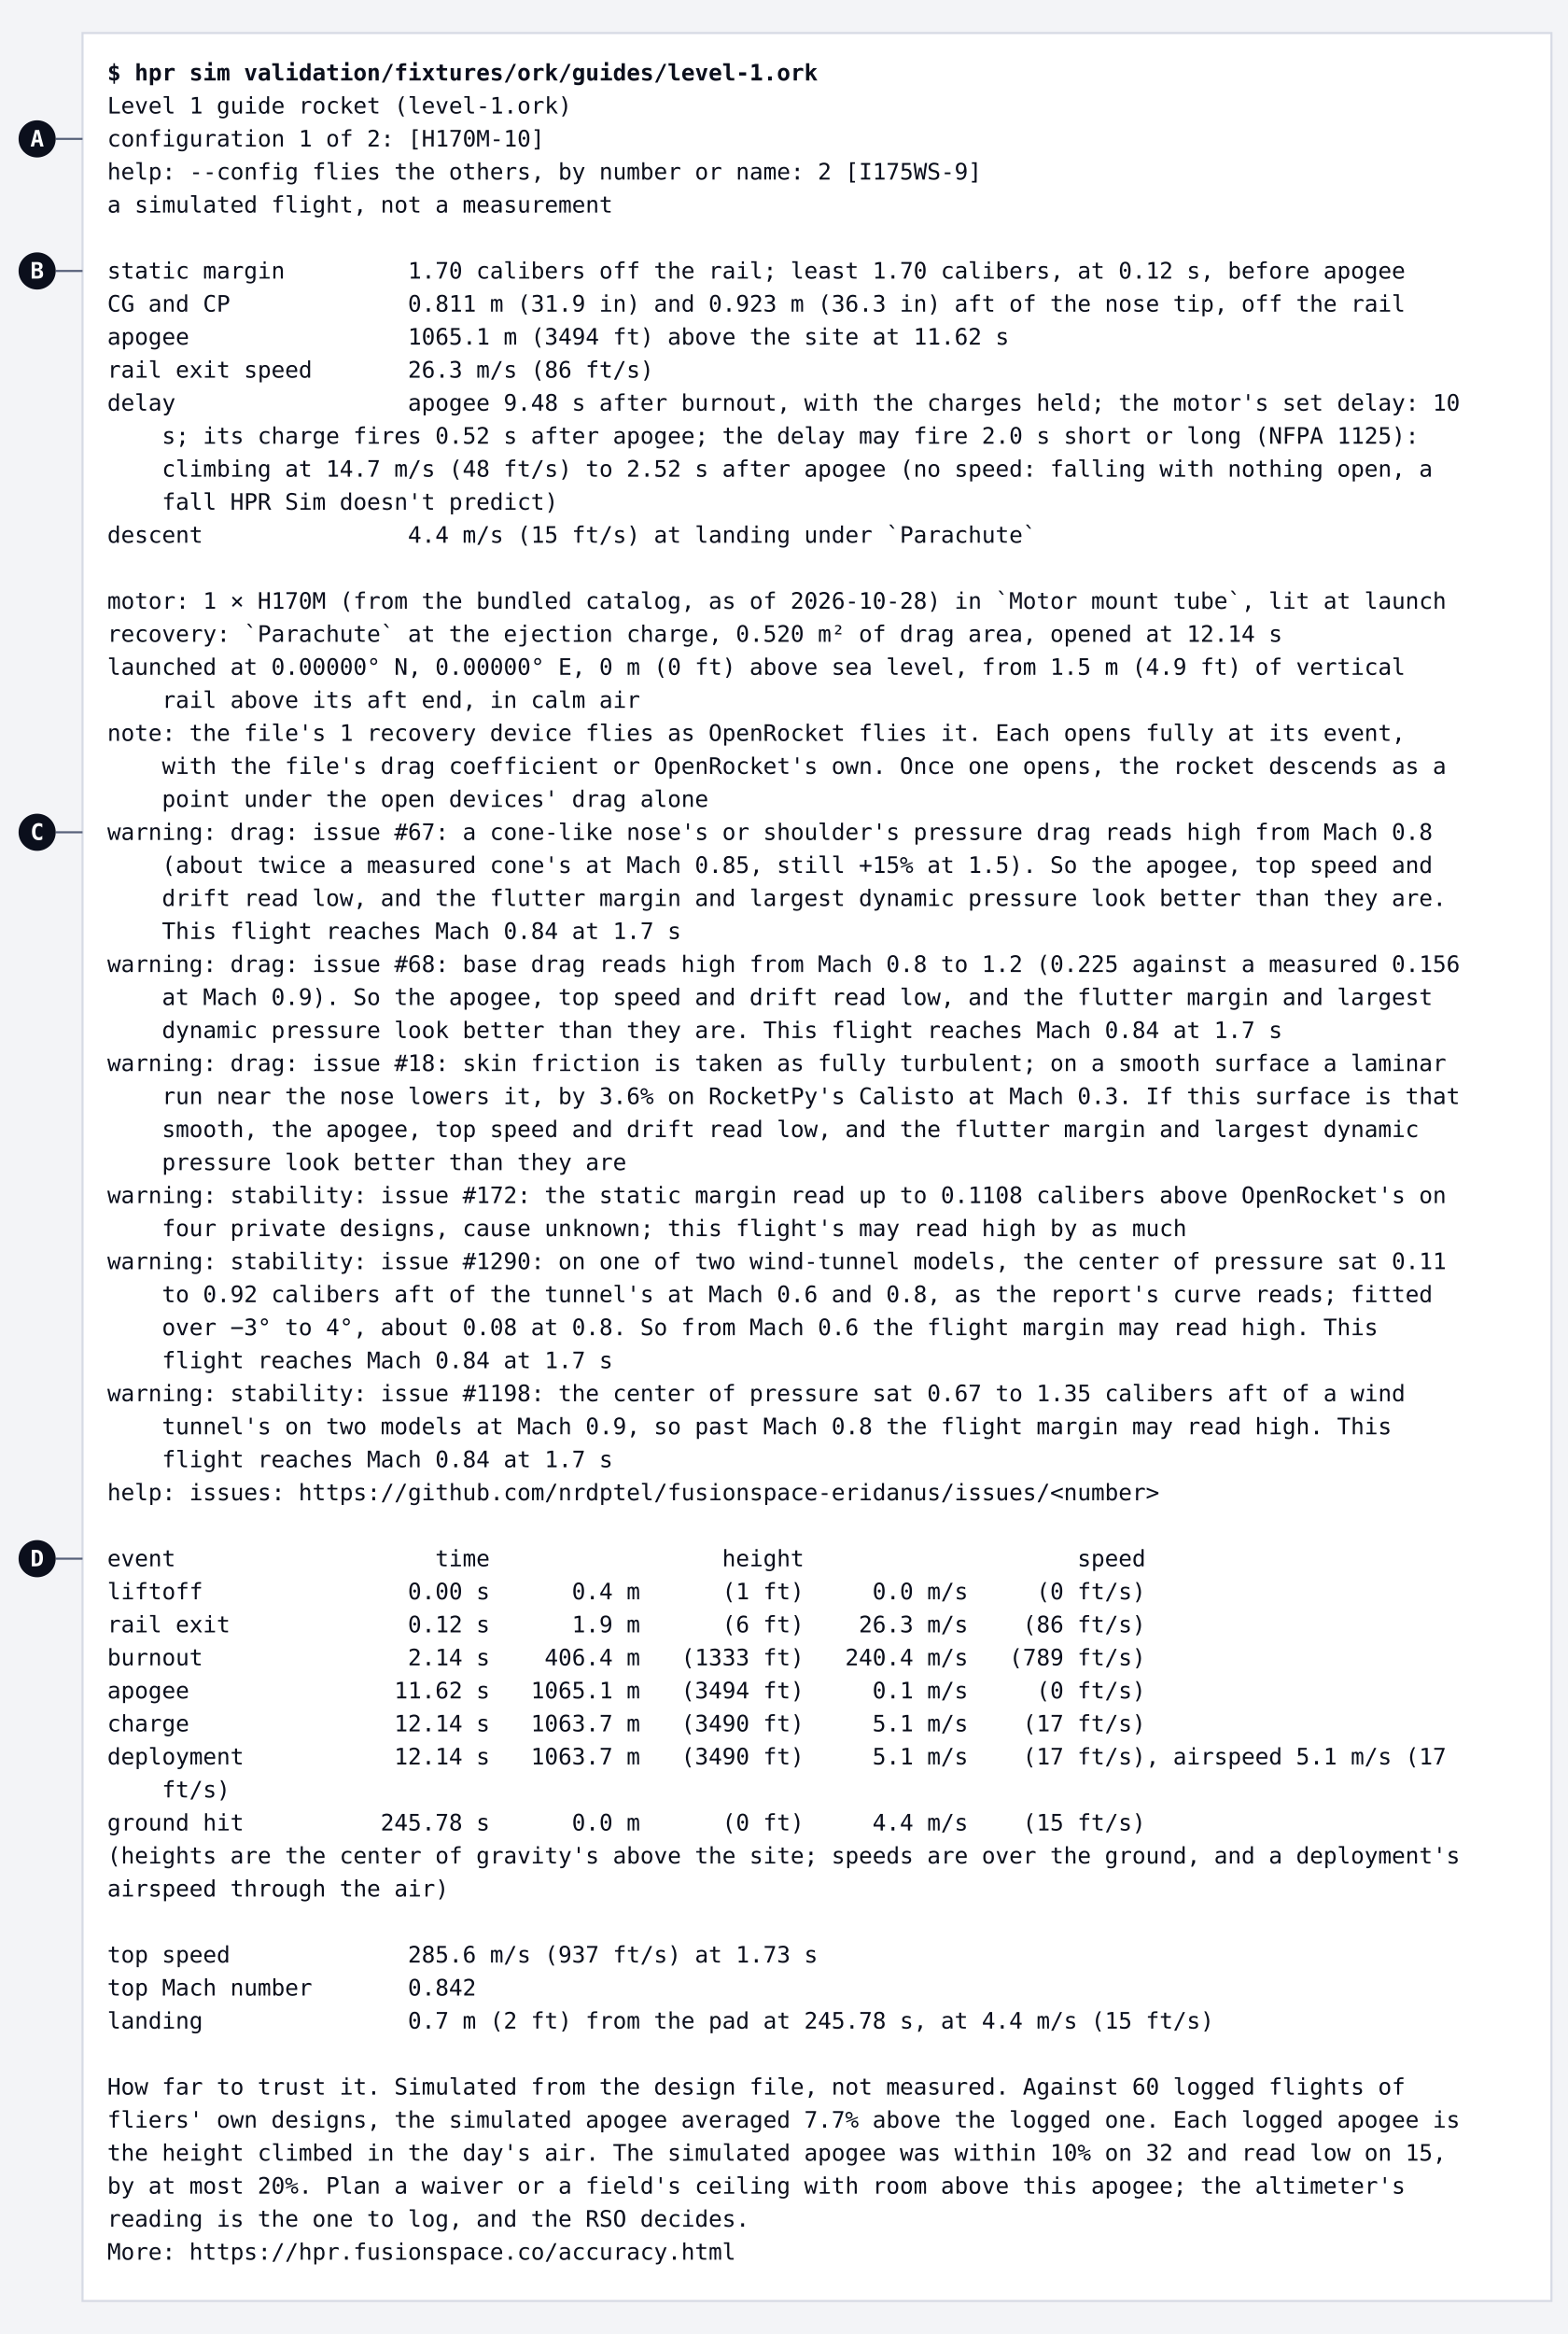
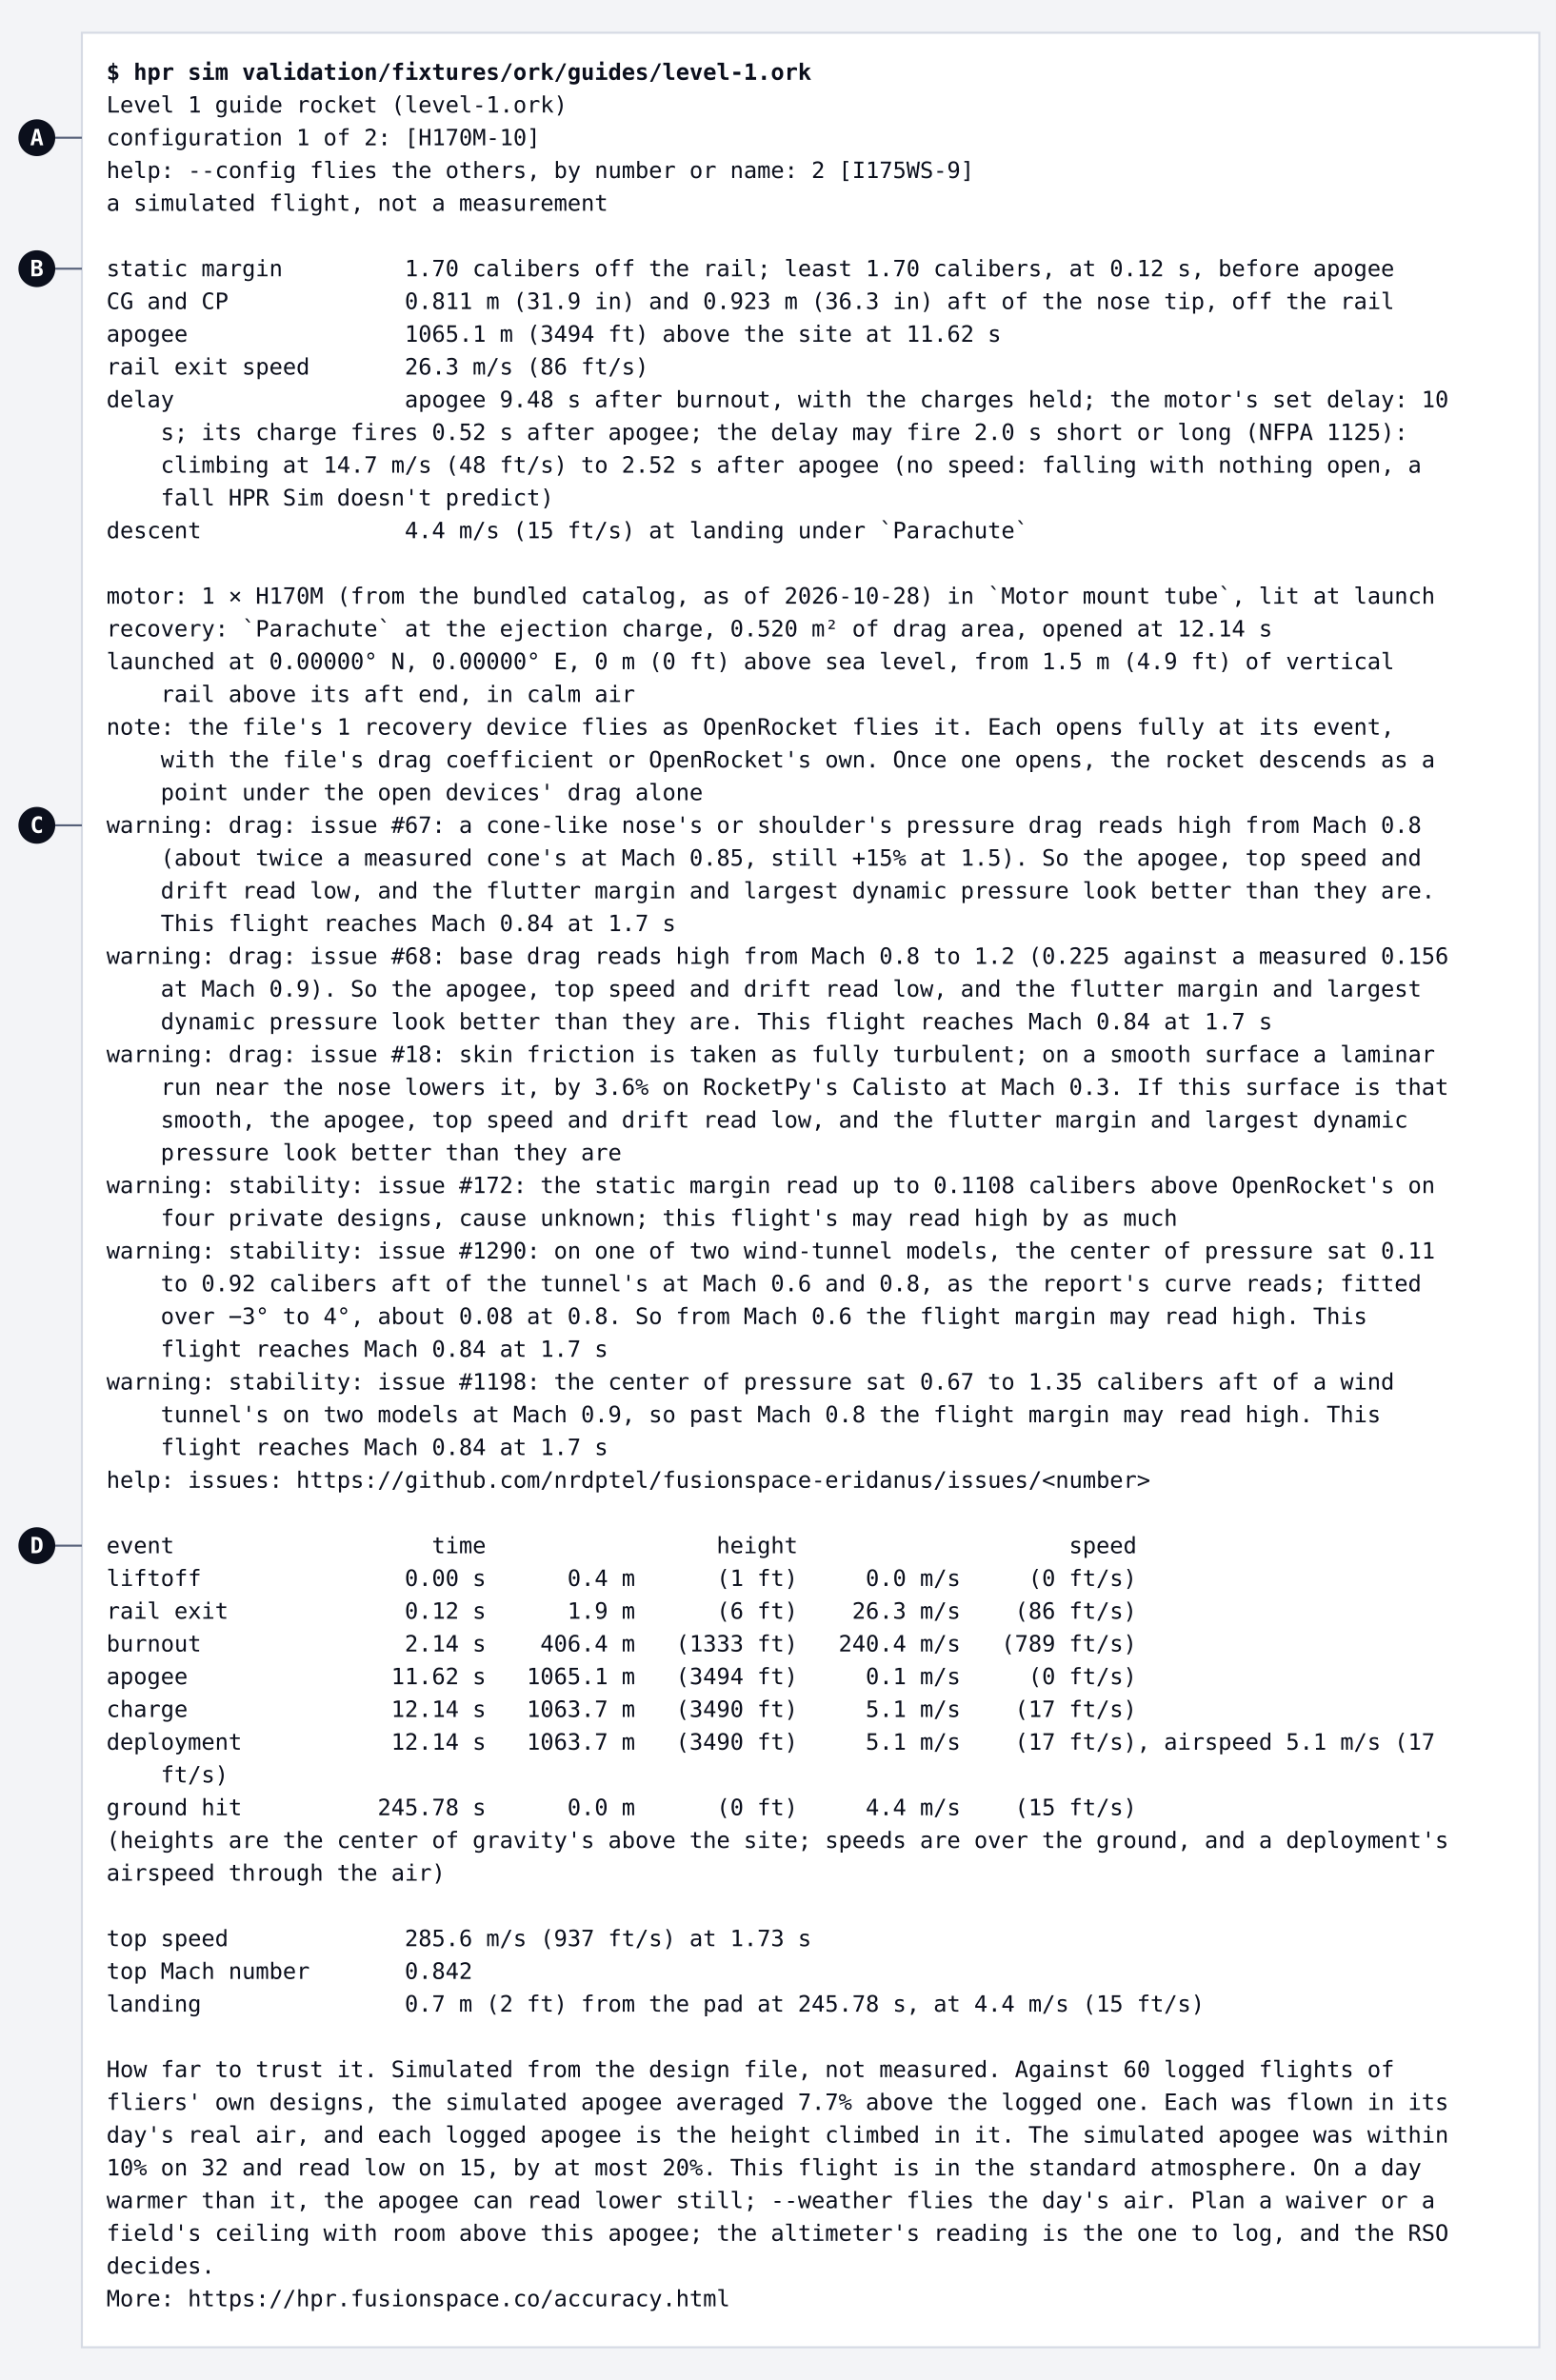
- <svg xmlns="http://www.w3.org/2000/svg" width="760" height="1131" viewBox="0 0 760 1131" font-family="'Cascadia Mono', ui-monospace, Menlo, Consolas, monospace" font-size="11" role="img" aria-labelledby="title" aria-describedby="desc">
-   <rect width="760" height="1131" fill="#F3F4F7" />
-   <rect x="40" y="16" width="712" height="1099" fill="#FFFFFF" stroke="#D6DAE4" stroke-width="1" />
+ <svg xmlns="http://www.w3.org/2000/svg" width="760" height="1163" viewBox="0 0 760 1163" font-family="'Cascadia Mono', ui-monospace, Menlo, Consolas, monospace" font-size="11" role="img" aria-labelledby="title" aria-describedby="desc">
+   <rect width="760" height="1163" fill="#F3F4F7" />
+   <rect x="40" y="16" width="712" height="1131" fill="#FFFFFF" stroke="#D6DAE4" stroke-width="1" />
  <text x="52" y="39" xml:space="preserve" font-weight="600" fill="#0B0F1C">$ hpr sim validation/fixtures/ork/guides/level-1.ork</text>
  <text x="52" y="55" xml:space="preserve" fill="#0B0F1C">Level 1 guide rocket (level-1.ork)</text>
  <text x="52" y="71" xml:space="preserve" fill="#0B0F1C">configuration 1 of 2: [H170M-10]</text>
  <text x="52" y="87" xml:space="preserve" fill="#0B0F1C">help: --config flies the others, by number or name: 2 [I175WS-9]</text>
  <text x="52" y="103" xml:space="preserve" fill="#0B0F1C">a simulated flight, not a measurement</text>
  <text x="52" y="135" xml:space="preserve" fill="#0B0F1C">static margin         1.70 calibers off the rail; least 1.70 calibers, at 0.12 s, before apogee</text>
  <text x="52" y="151" xml:space="preserve" fill="#0B0F1C">CG and CP             0.811 m (31.9 in) and 0.923 m (36.3 in) aft of the nose tip, off the rail</text>
  <text x="52" y="167" xml:space="preserve" fill="#0B0F1C">apogee                1065.1 m (3494 ft) above the site at 11.62 s</text>
  <text x="52" y="183" xml:space="preserve" fill="#0B0F1C">rail exit speed       26.3 m/s (86 ft/s)</text>
  <text x="52" y="199" xml:space="preserve" fill="#0B0F1C">delay                 apogee 9.48 s after burnout, with the charges held; the motor's set delay: 10</text>
  <text x="52" y="215" xml:space="preserve" fill="#0B0F1C">    s; its charge fires 0.52 s after apogee; the delay may fire 2.0 s short or long (NFPA 1125):</text>
  <text x="52" y="231" xml:space="preserve" fill="#0B0F1C">    climbing at 14.7 m/s (48 ft/s) to 2.52 s after apogee (no speed: falling with nothing open, a</text>
  <text x="52" y="247" xml:space="preserve" fill="#0B0F1C">    fall HPR Sim doesn't predict)</text>
  <text x="52" y="263" xml:space="preserve" fill="#0B0F1C">descent               4.4 m/s (15 ft/s) at landing under `Parachute`</text>
  <text x="52" y="295" xml:space="preserve" fill="#0B0F1C">motor: 1 × H170M (from the bundled catalog, as of 2026-10-28) in `Motor mount tube`, lit at launch</text>
  <text x="52" y="311" xml:space="preserve" fill="#0B0F1C">recovery: `Parachute` at the ejection charge, 0.520 m² of drag area, opened at 12.14 s</text>
  <text x="52" y="327" xml:space="preserve" fill="#0B0F1C">launched at 0.00000° N, 0.00000° E, 0 m (0 ft) above sea level, from 1.5 m (4.9 ft) of vertical</text>
  <text x="52" y="343" xml:space="preserve" fill="#0B0F1C">    rail above its aft end, in calm air</text>
  <text x="52" y="359" xml:space="preserve" fill="#0B0F1C">note: the file's 1 recovery device flies as OpenRocket flies it. Each opens fully at its event,</text>
  <text x="52" y="375" xml:space="preserve" fill="#0B0F1C">    with the file's drag coefficient or OpenRocket's own. Once one opens, the rocket descends as a</text>
  <text x="52" y="391" xml:space="preserve" fill="#0B0F1C">    point under the open devices' drag alone</text>
  <text x="52" y="407" xml:space="preserve" fill="#0B0F1C">warning: drag: issue #67: a cone-like nose's or shoulder's pressure drag reads high from Mach 0.8</text>
  <text x="52" y="423" xml:space="preserve" fill="#0B0F1C">    (about twice a measured cone's at Mach 0.85, still +15% at 1.5). So the apogee, top speed and</text>
  <text x="52" y="439" xml:space="preserve" fill="#0B0F1C">    drift read low, and the flutter margin and largest dynamic pressure look better than they are.</text>
  <text x="52" y="455" xml:space="preserve" fill="#0B0F1C">    This flight reaches Mach 0.84 at 1.7 s</text>
  <text x="52" y="471" xml:space="preserve" fill="#0B0F1C">warning: drag: issue #68: base drag reads high from Mach 0.8 to 1.2 (0.225 against a measured 0.156</text>
  <text x="52" y="487" xml:space="preserve" fill="#0B0F1C">    at Mach 0.9). So the apogee, top speed and drift read low, and the flutter margin and largest</text>
  <text x="52" y="503" xml:space="preserve" fill="#0B0F1C">    dynamic pressure look better than they are. This flight reaches Mach 0.84 at 1.7 s</text>
  <text x="52" y="519" xml:space="preserve" fill="#0B0F1C">warning: drag: issue #18: skin friction is taken as fully turbulent; on a smooth surface a laminar</text>
  <text x="52" y="535" xml:space="preserve" fill="#0B0F1C">    run near the nose lowers it, by 3.6% on RocketPy's Calisto at Mach 0.3. If this surface is that</text>
  <text x="52" y="551" xml:space="preserve" fill="#0B0F1C">    smooth, the apogee, top speed and drift read low, and the flutter margin and largest dynamic</text>
  <text x="52" y="567" xml:space="preserve" fill="#0B0F1C">    pressure look better than they are</text>
  <text x="52" y="583" xml:space="preserve" fill="#0B0F1C">warning: stability: issue #172: the static margin read up to 0.1108 calibers above OpenRocket's on</text>
  <text x="52" y="599" xml:space="preserve" fill="#0B0F1C">    four private designs, cause unknown; this flight's may read high by as much</text>
  <text x="52" y="615" xml:space="preserve" fill="#0B0F1C">warning: stability: issue #1290: on one of two wind-tunnel models, the center of pressure sat 0.11</text>
  <text x="52" y="631" xml:space="preserve" fill="#0B0F1C">    to 0.92 calibers aft of the tunnel's at Mach 0.6 and 0.8, as the report's curve reads; fitted</text>
  <text x="52" y="647" xml:space="preserve" fill="#0B0F1C">    over −3° to 4°, about 0.08 at 0.8. So from Mach 0.6 the flight margin may read high. This</text>
  <text x="52" y="663" xml:space="preserve" fill="#0B0F1C">    flight reaches Mach 0.84 at 1.7 s</text>
  <text x="52" y="679" xml:space="preserve" fill="#0B0F1C">warning: stability: issue #1198: the center of pressure sat 0.67 to 1.35 calibers aft of a wind</text>
  <text x="52" y="695" xml:space="preserve" fill="#0B0F1C">    tunnel's on two models at Mach 0.9, so past Mach 0.8 the flight margin may read high. This</text>
  <text x="52" y="711" xml:space="preserve" fill="#0B0F1C">    flight reaches Mach 0.84 at 1.7 s</text>
  <text x="52" y="727" xml:space="preserve" fill="#0B0F1C">help: issues: https://github.com/nrdptel/fusionspace-eridanus/issues/&lt;number&gt;</text>
  <text x="52" y="759" xml:space="preserve" fill="#0B0F1C">event                   time                 height                    speed</text>
  <text x="52" y="775" xml:space="preserve" fill="#0B0F1C">liftoff               0.00 s      0.4 m      (1 ft)     0.0 m/s     (0 ft/s)</text>
  <text x="52" y="791" xml:space="preserve" fill="#0B0F1C">rail exit             0.12 s      1.9 m      (6 ft)    26.3 m/s    (86 ft/s)</text>
  <text x="52" y="807" xml:space="preserve" fill="#0B0F1C">burnout               2.14 s    406.4 m   (1333 ft)   240.4 m/s   (789 ft/s)</text>
  <text x="52" y="823" xml:space="preserve" fill="#0B0F1C">apogee               11.62 s   1065.1 m   (3494 ft)     0.1 m/s     (0 ft/s)</text>
  <text x="52" y="839" xml:space="preserve" fill="#0B0F1C">charge               12.14 s   1063.7 m   (3490 ft)     5.1 m/s    (17 ft/s)</text>
  <text x="52" y="855" xml:space="preserve" fill="#0B0F1C">deployment           12.14 s   1063.7 m   (3490 ft)     5.1 m/s    (17 ft/s), airspeed 5.1 m/s (17</text>
  <text x="52" y="871" xml:space="preserve" fill="#0B0F1C">    ft/s)</text>
  <text x="52" y="887" xml:space="preserve" fill="#0B0F1C">ground hit          245.78 s      0.0 m      (0 ft)     4.4 m/s    (15 ft/s)</text>
  <text x="52" y="903" xml:space="preserve" fill="#0B0F1C">(heights are the center of gravity's above the site; speeds are over the ground, and a deployment's</text>
  <text x="52" y="919" xml:space="preserve" fill="#0B0F1C">airspeed through the air)</text>
  <text x="52" y="951" xml:space="preserve" fill="#0B0F1C">top speed             285.6 m/s (937 ft/s) at 1.73 s</text>
  <text x="52" y="967" xml:space="preserve" fill="#0B0F1C">top Mach number       0.842</text>
  <text x="52" y="983" xml:space="preserve" fill="#0B0F1C">landing               0.7 m (2 ft) from the pad at 245.78 s, at 4.4 m/s (15 ft/s)</text>
  <text x="52" y="1015" xml:space="preserve" fill="#0B0F1C">How far to trust it. Simulated from the design file, not measured. Against 60 logged flights of</text>
-   <text x="52" y="1031" xml:space="preserve" fill="#0B0F1C">fliers' own designs, the simulated apogee averaged 7.7% above the logged one. Each logged apogee is</text>
-   <text x="52" y="1047" xml:space="preserve" fill="#0B0F1C">the height climbed in the day's air. The simulated apogee was within 10% on 32 and read low on 15,</text>
-   <text x="52" y="1063" xml:space="preserve" fill="#0B0F1C">by at most 20%. Plan a waiver or a field's ceiling with room above this apogee; the altimeter's</text>
-   <text x="52" y="1079" xml:space="preserve" fill="#0B0F1C">reading is the one to log, and the RSO decides.</text>
-   <text x="52" y="1095" xml:space="preserve" fill="#0B0F1C">More: https://hpr.fusionspace.co/accuracy.html</text>
+   <text x="52" y="1031" xml:space="preserve" fill="#0B0F1C">fliers' own designs, the simulated apogee averaged 7.7% above the logged one. Each was flown in its</text>
+   <text x="52" y="1047" xml:space="preserve" fill="#0B0F1C">day's real air, and each logged apogee is the height climbed in it. The simulated apogee was within</text>
+   <text x="52" y="1063" xml:space="preserve" fill="#0B0F1C">10% on 32 and read low on 15, by at most 20%. This flight is in the standard atmosphere. On a day</text>
+   <text x="52" y="1079" xml:space="preserve" fill="#0B0F1C">warmer than it, the apogee can read lower still; --weather flies the day's air. Plan a waiver or a</text>
+   <text x="52" y="1095" xml:space="preserve" fill="#0B0F1C">field's ceiling with room above this apogee; the altimeter's reading is the one to log, and the RSO</text>
+   <text x="52" y="1111" xml:space="preserve" fill="#0B0F1C">decides.</text>
+   <text x="52" y="1127" xml:space="preserve" fill="#0B0F1C">More: https://hpr.fusionspace.co/accuracy.html</text>
  <line x1="27" y1="67.3" x2="40" y2="67.3" stroke="#566079" stroke-width="1" />
  <circle cx="18" cy="67.3" r="9" fill="#0B0F1C" />
  <text x="18" y="71.0" text-anchor="middle" font-weight="600" fill="#FFFFFF">A</text>
  <line x1="27" y1="131.3" x2="40" y2="131.3" stroke="#566079" stroke-width="1" />
  <circle cx="18" cy="131.3" r="9" fill="#0B0F1C" />
  <text x="18" y="135.0" text-anchor="middle" font-weight="600" fill="#FFFFFF">B</text>
  <line x1="27" y1="403.3" x2="40" y2="403.3" stroke="#566079" stroke-width="1" />
  <circle cx="18" cy="403.3" r="9" fill="#0B0F1C" />
  <text x="18" y="407.0" text-anchor="middle" font-weight="600" fill="#FFFFFF">C</text>
  <line x1="27" y1="755.3" x2="40" y2="755.3" stroke="#566079" stroke-width="1" />
  <circle cx="18" cy="755.3" r="9" fill="#0B0F1C" />
  <text x="18" y="759.0" text-anchor="middle" font-weight="600" fill="#FFFFFF">D</text>
</svg>
